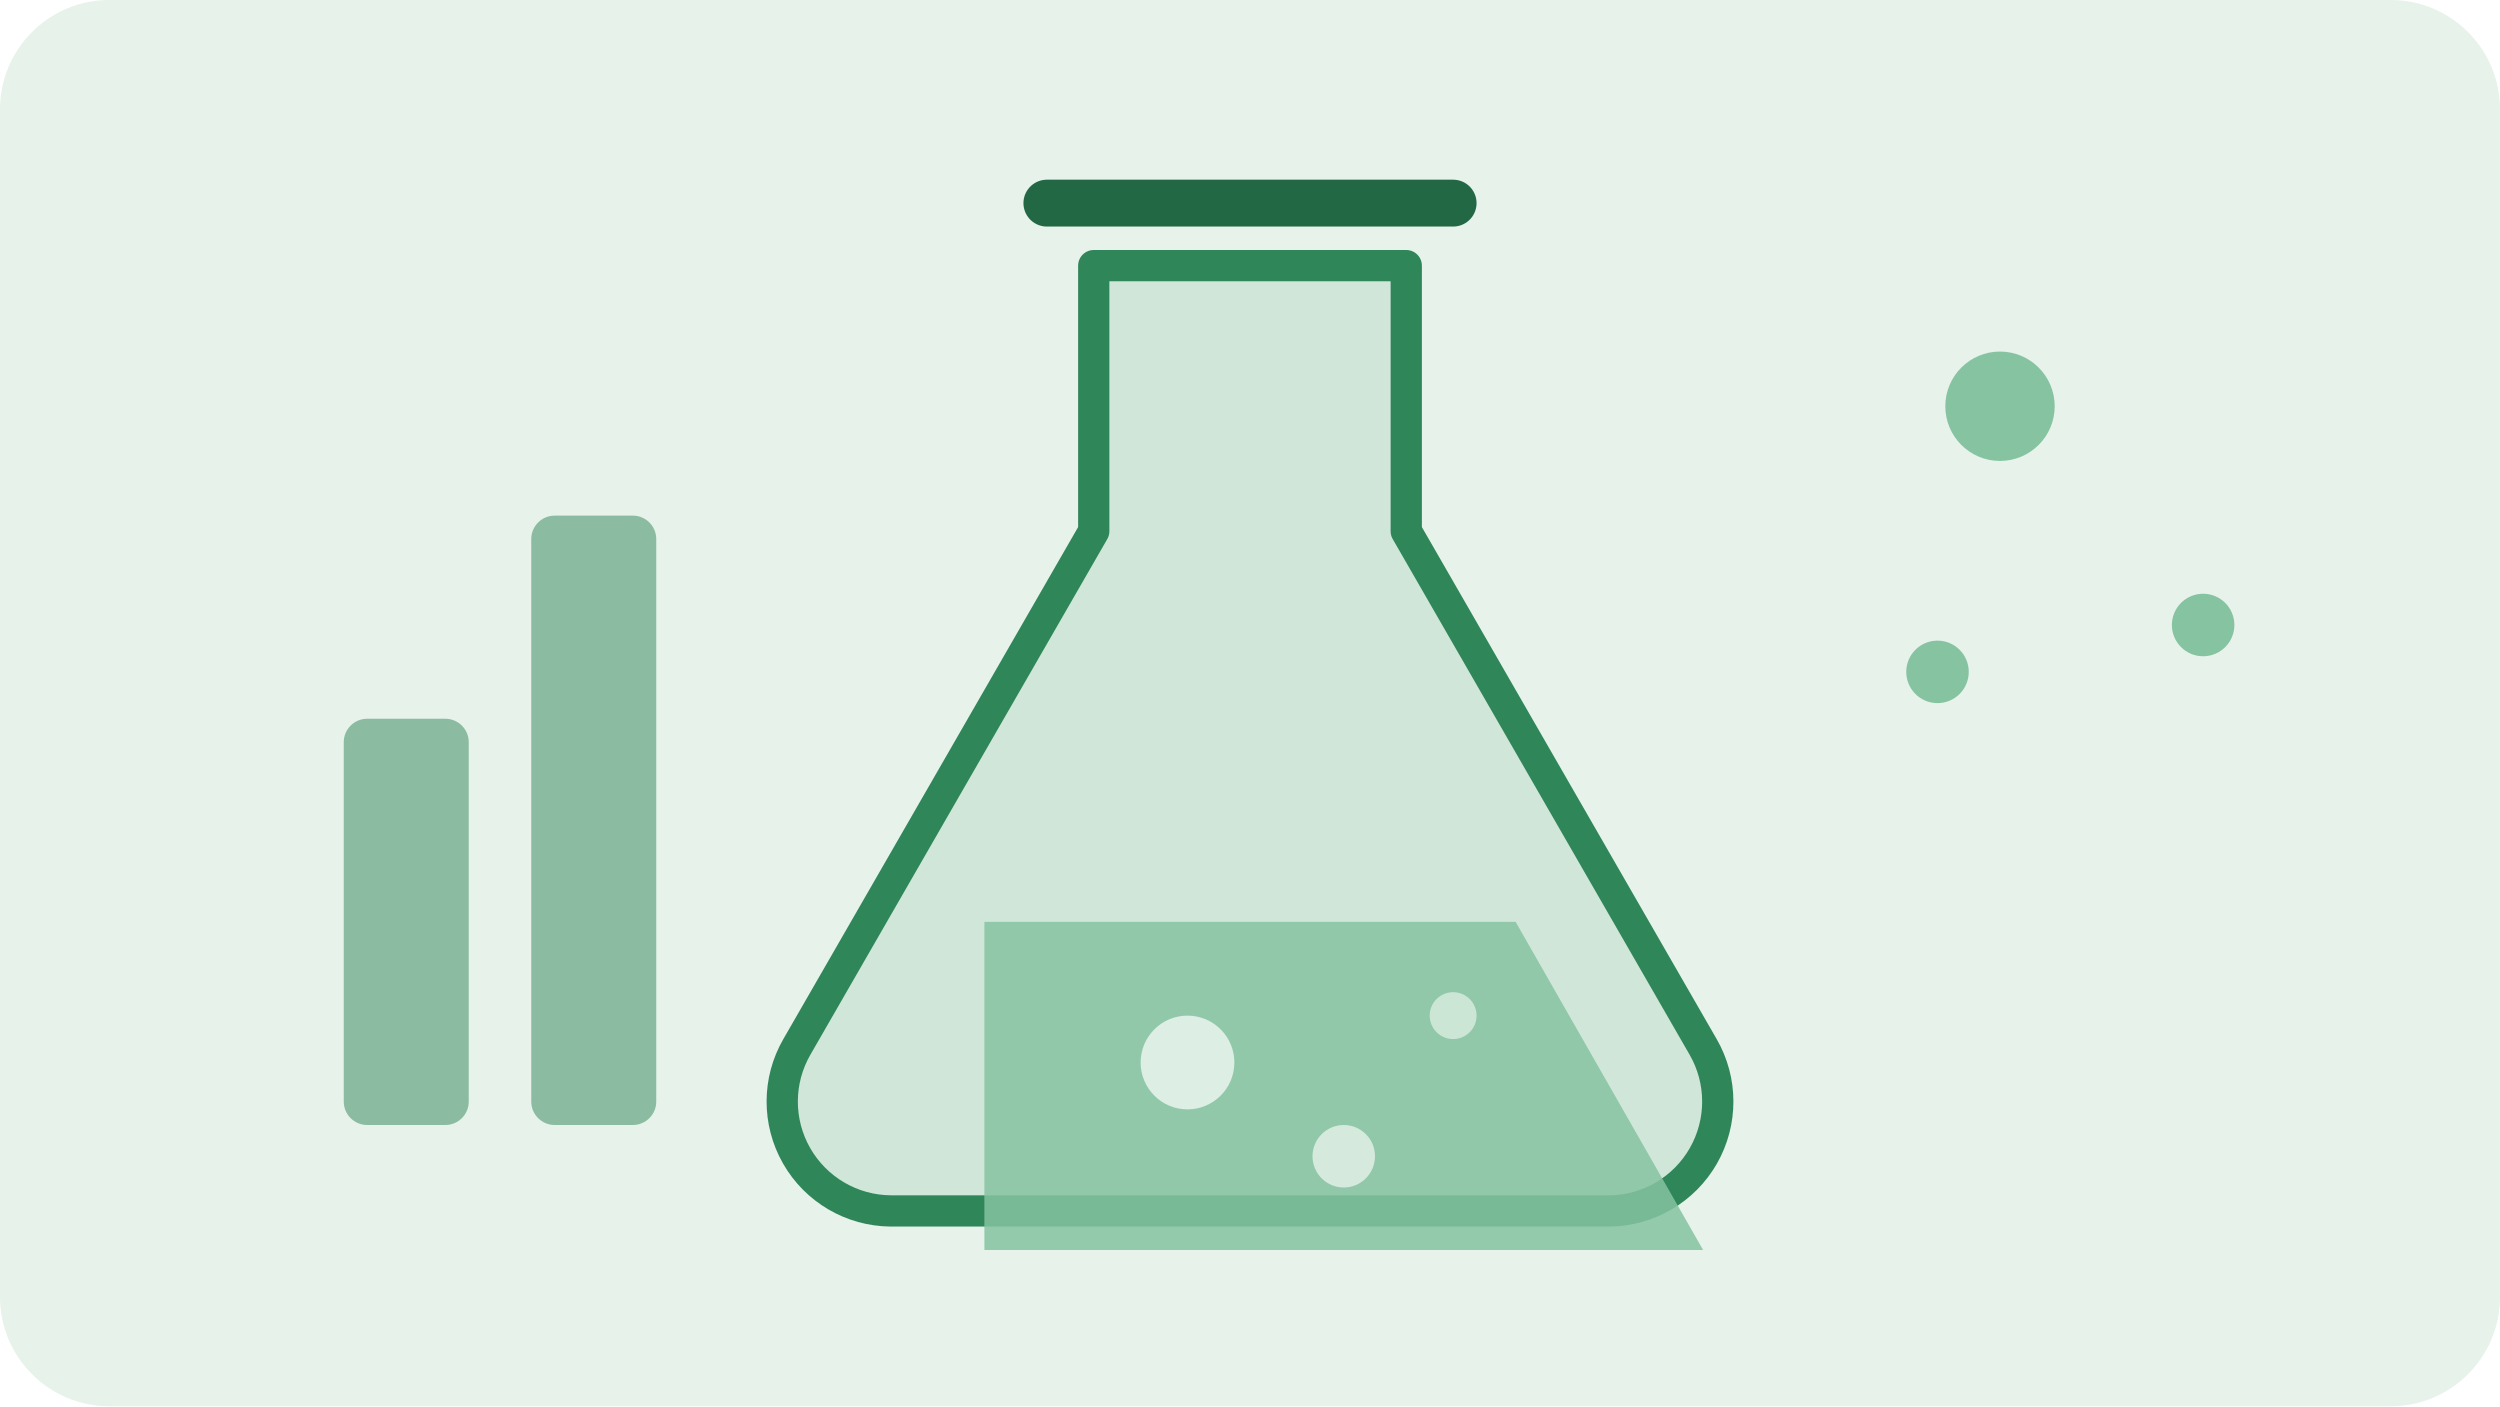
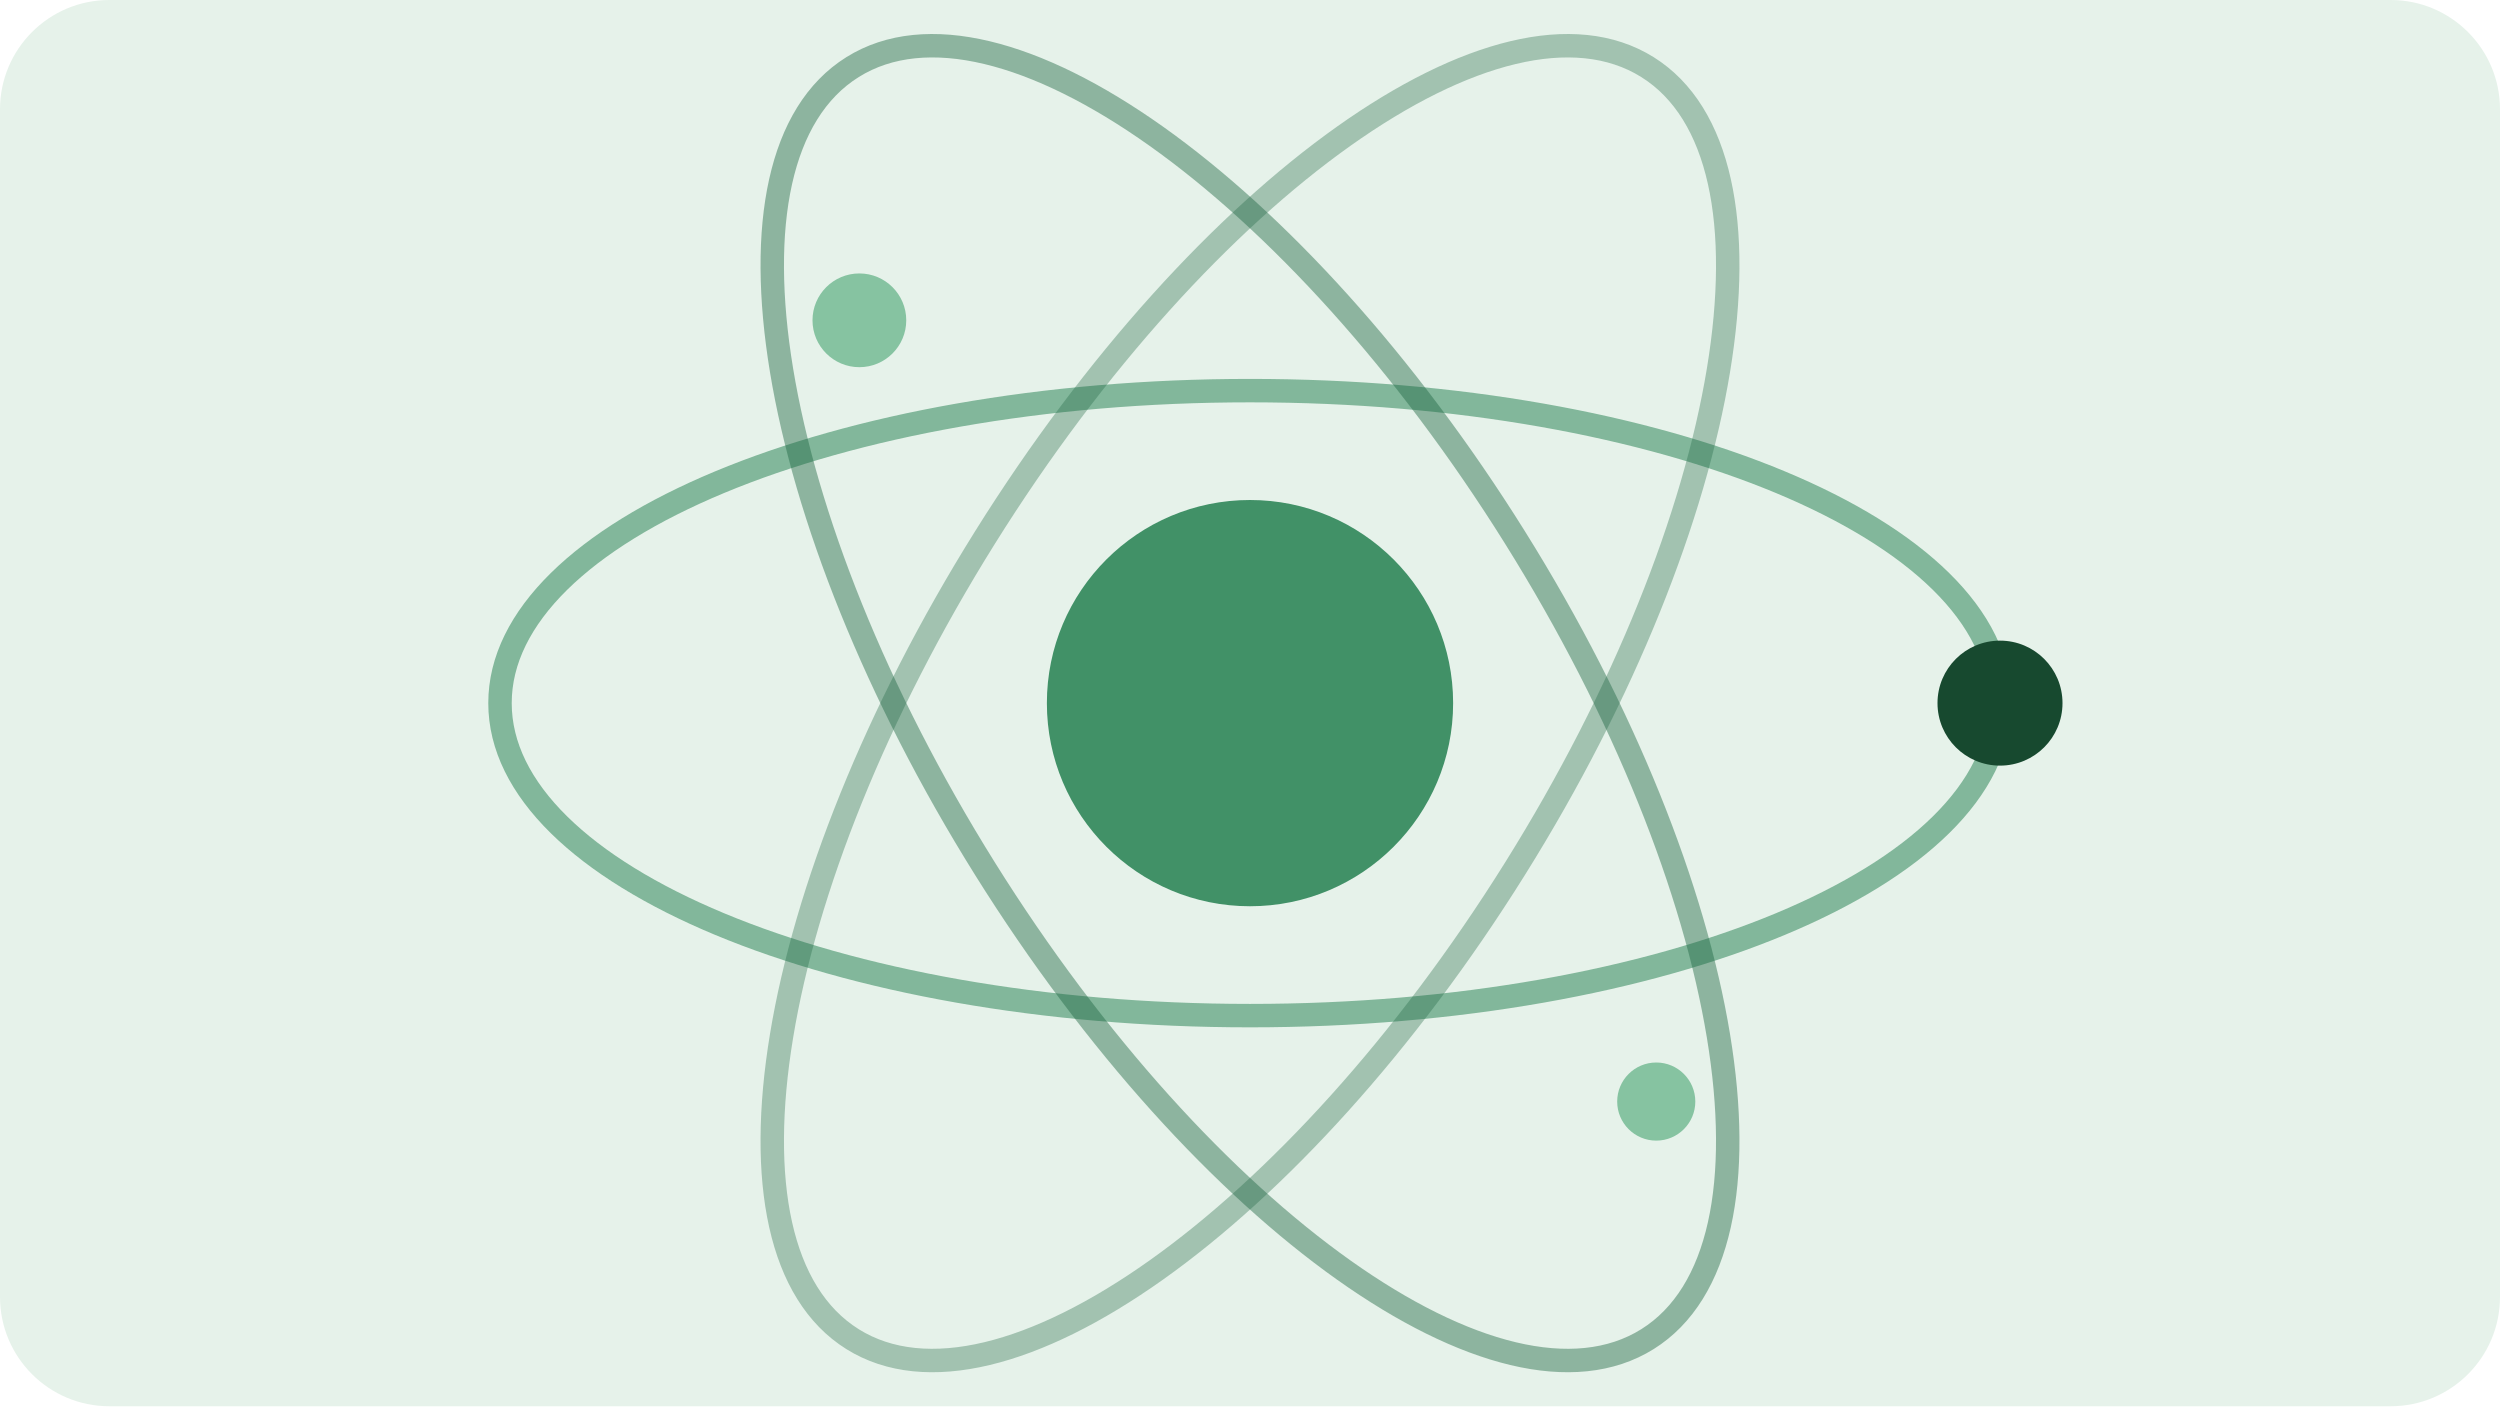
<svg xmlns="http://www.w3.org/2000/svg" viewBox="0 0 320 180" role="presentation" aria-hidden="true">
  <defs>
-     <clipPath id="c-sci">
+     <clipPath id="c-s">
      <rect width="320" height="180" rx="14" />
    </clipPath>
  </defs>
-   <g clip-path="url(#c-sci)">
+   <g clip-path="url(#c-s)">
    <rect width="320" height="180" fill="#e6f2ea" />
-     <path d="M140 34h40v34l38 66a14 14 0 0 1-12 21h-92a14 14 0 0 1-12-21l38-66z" fill="#cfe6d8" />
-     <path d="M140 34h40v34l38 66a14 14 0 0 1-12 21h-92a14 14 0 0 1-12-21l38-66z" fill="none" stroke="#2f8659" stroke-width="4" stroke-linejoin="round" />
-     <path d="M126 118h68l24 42h-92z" fill="#86c3a1" opacity=".85" />
-     <circle cx="152" cy="136" r="6" fill="#e6f2ea" opacity=".9" />
-     <circle cx="172" cy="148" r="4" fill="#e6f2ea" opacity=".8" />
-     <circle cx="186" cy="130" r="3" fill="#e6f2ea" opacity=".7" />
-     <path d="M134 26h52" stroke="#226845" stroke-width="6" stroke-linecap="round" />
-     <g fill="#2f8659" opacity=".5">
-       <rect x="44" y="92" width="16" height="52" rx="3" />
-       <rect x="68" y="66" width="16" height="78" rx="3" />
-     </g>
-     <g fill="#86c3a1">
-       <circle cx="256" cy="52" r="7" />
-       <circle cx="282" cy="80" r="4" />
-       <circle cx="248" cy="86" r="4" />
-     </g>
+     <circle cx="160" cy="90" r="26" fill="#2f8659" opacity=".9" />
+     <ellipse cx="160" cy="90" rx="96" ry="40" fill="none" stroke="#2f8659" stroke-width="3" opacity=".55" />
+     <ellipse cx="160" cy="90" rx="96" ry="40" fill="none" stroke="#226845" stroke-width="3" opacity=".45" transform="rotate(58 160 90)" />
+     <ellipse cx="160" cy="90" rx="96" ry="40" fill="none" stroke="#226845" stroke-width="3" opacity=".35" transform="rotate(-58 160 90)" />
+     <circle cx="256" cy="90" r="8" fill="#17492f" />
+     <circle cx="110" cy="41" r="6" fill="#86c3a1" />
+     <circle cx="212" cy="141" r="5" fill="#86c3a1" />
  </g>
</svg>
